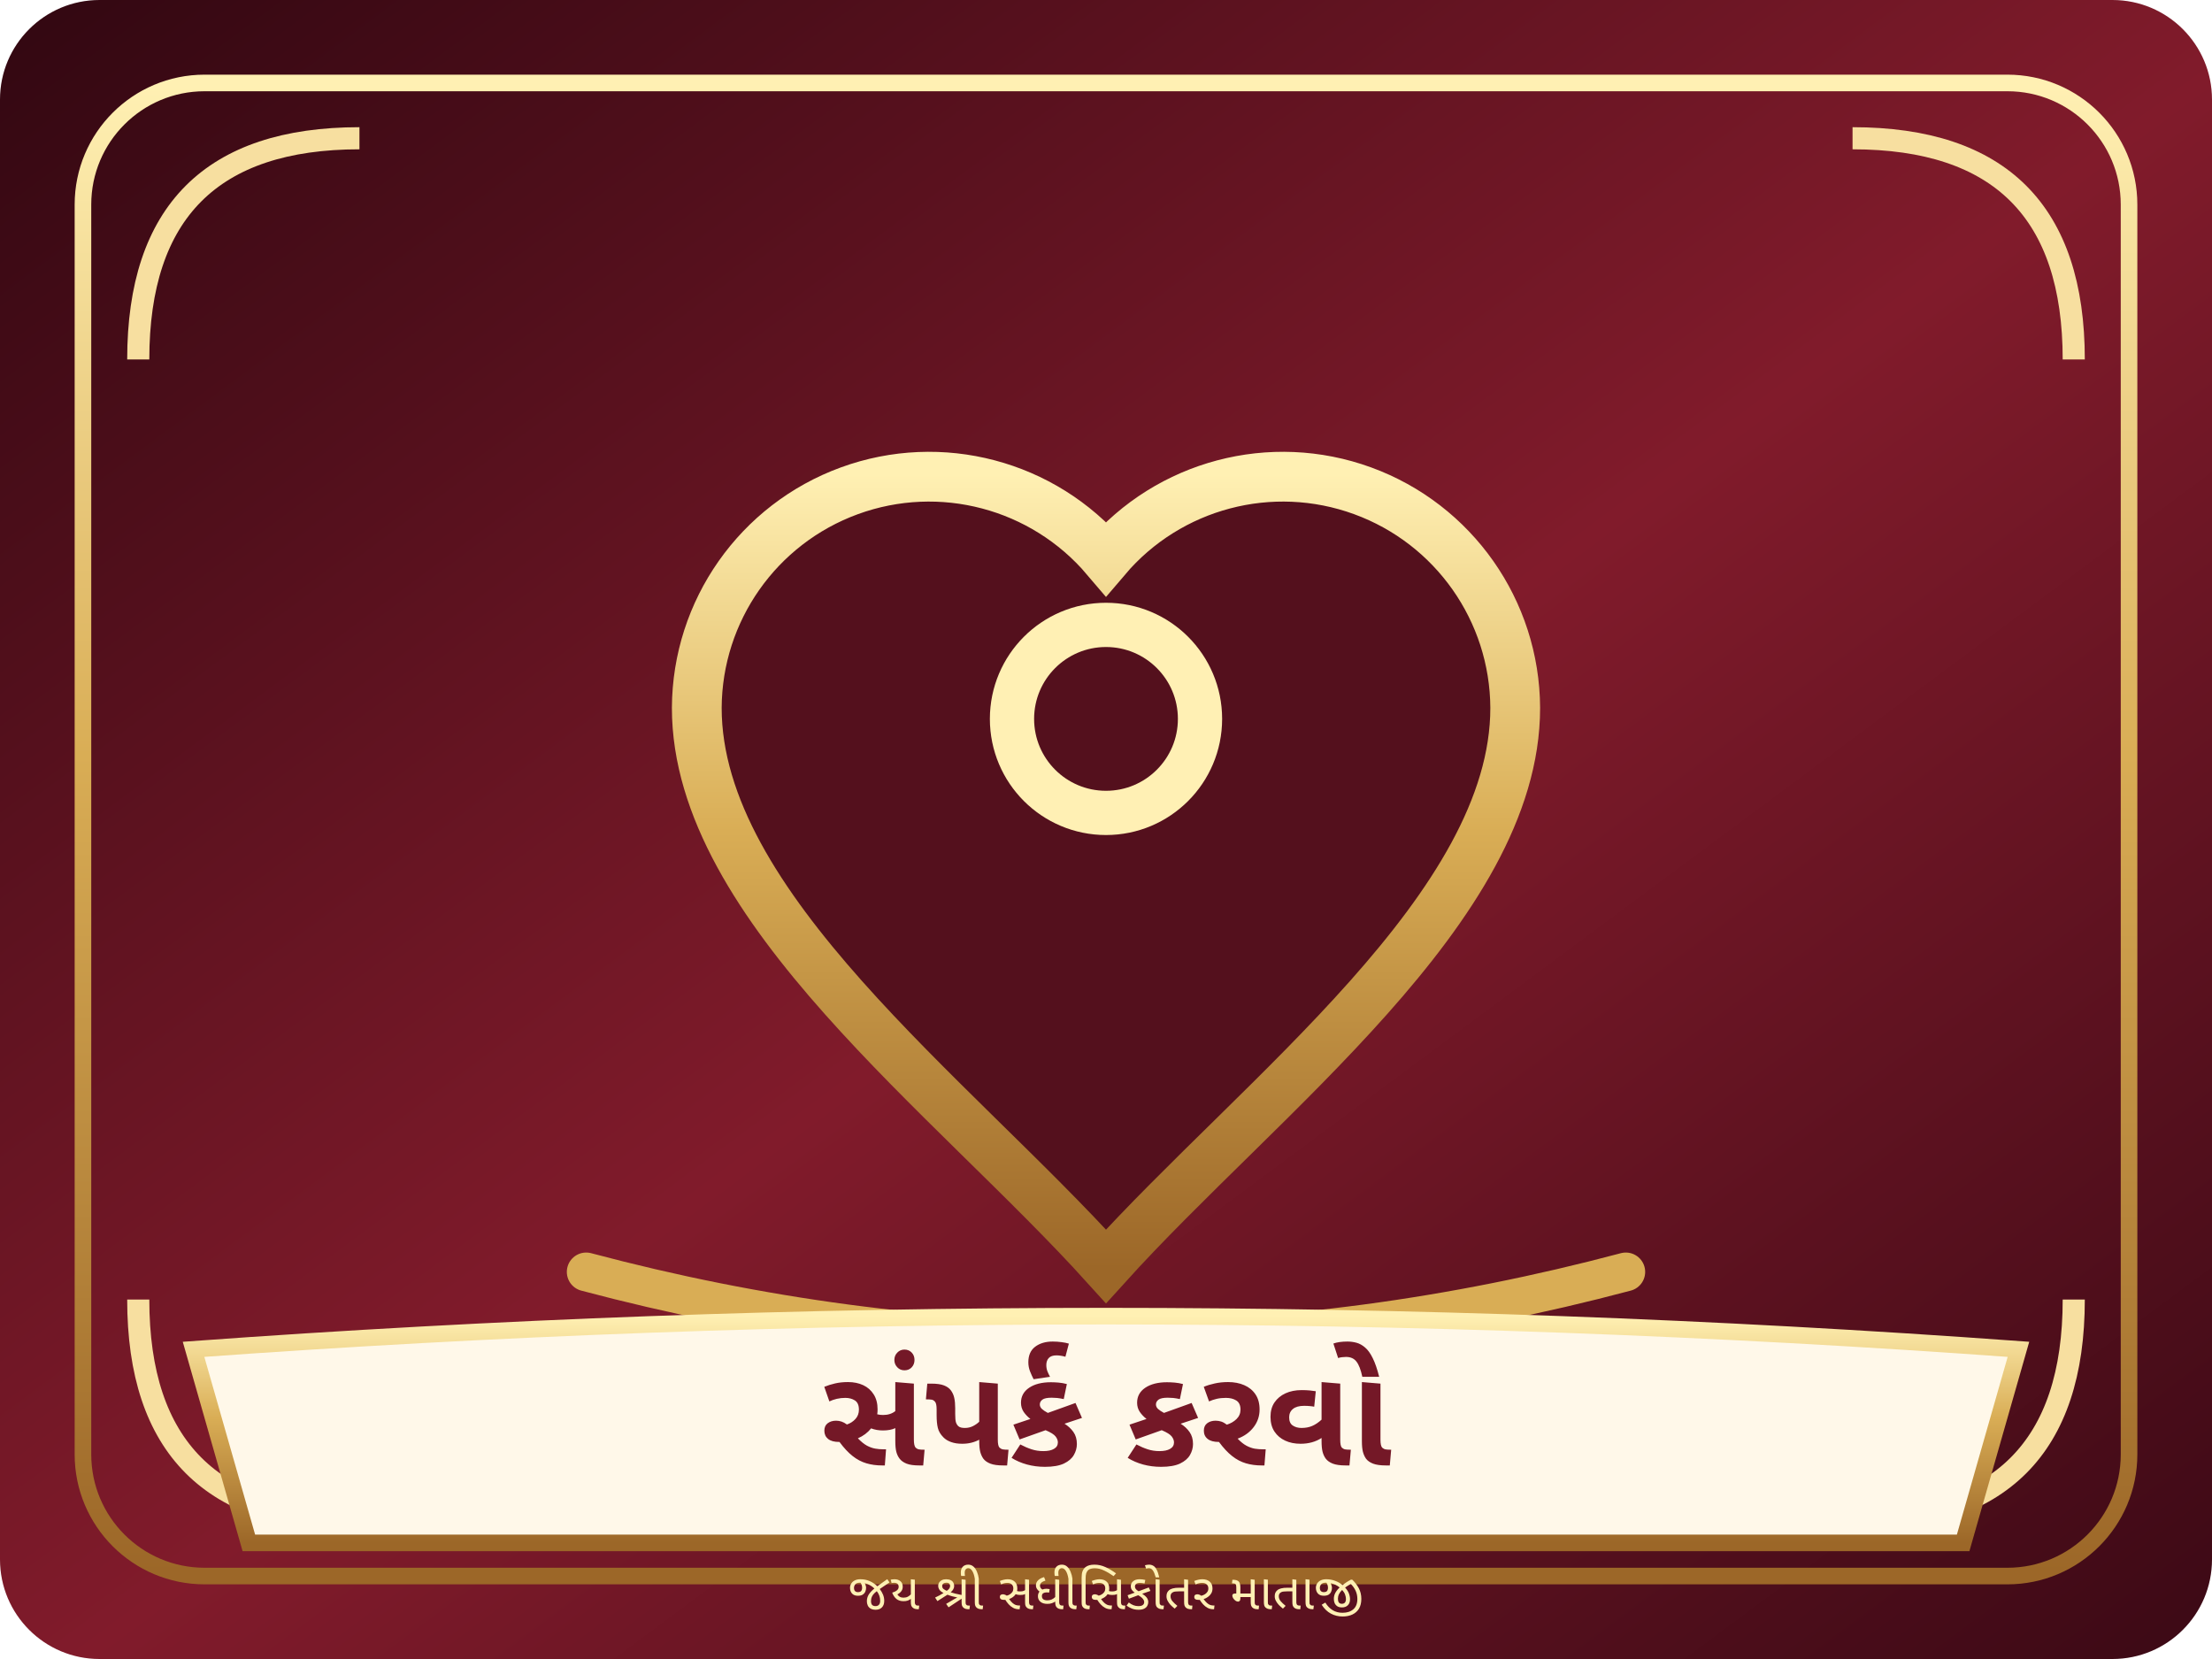
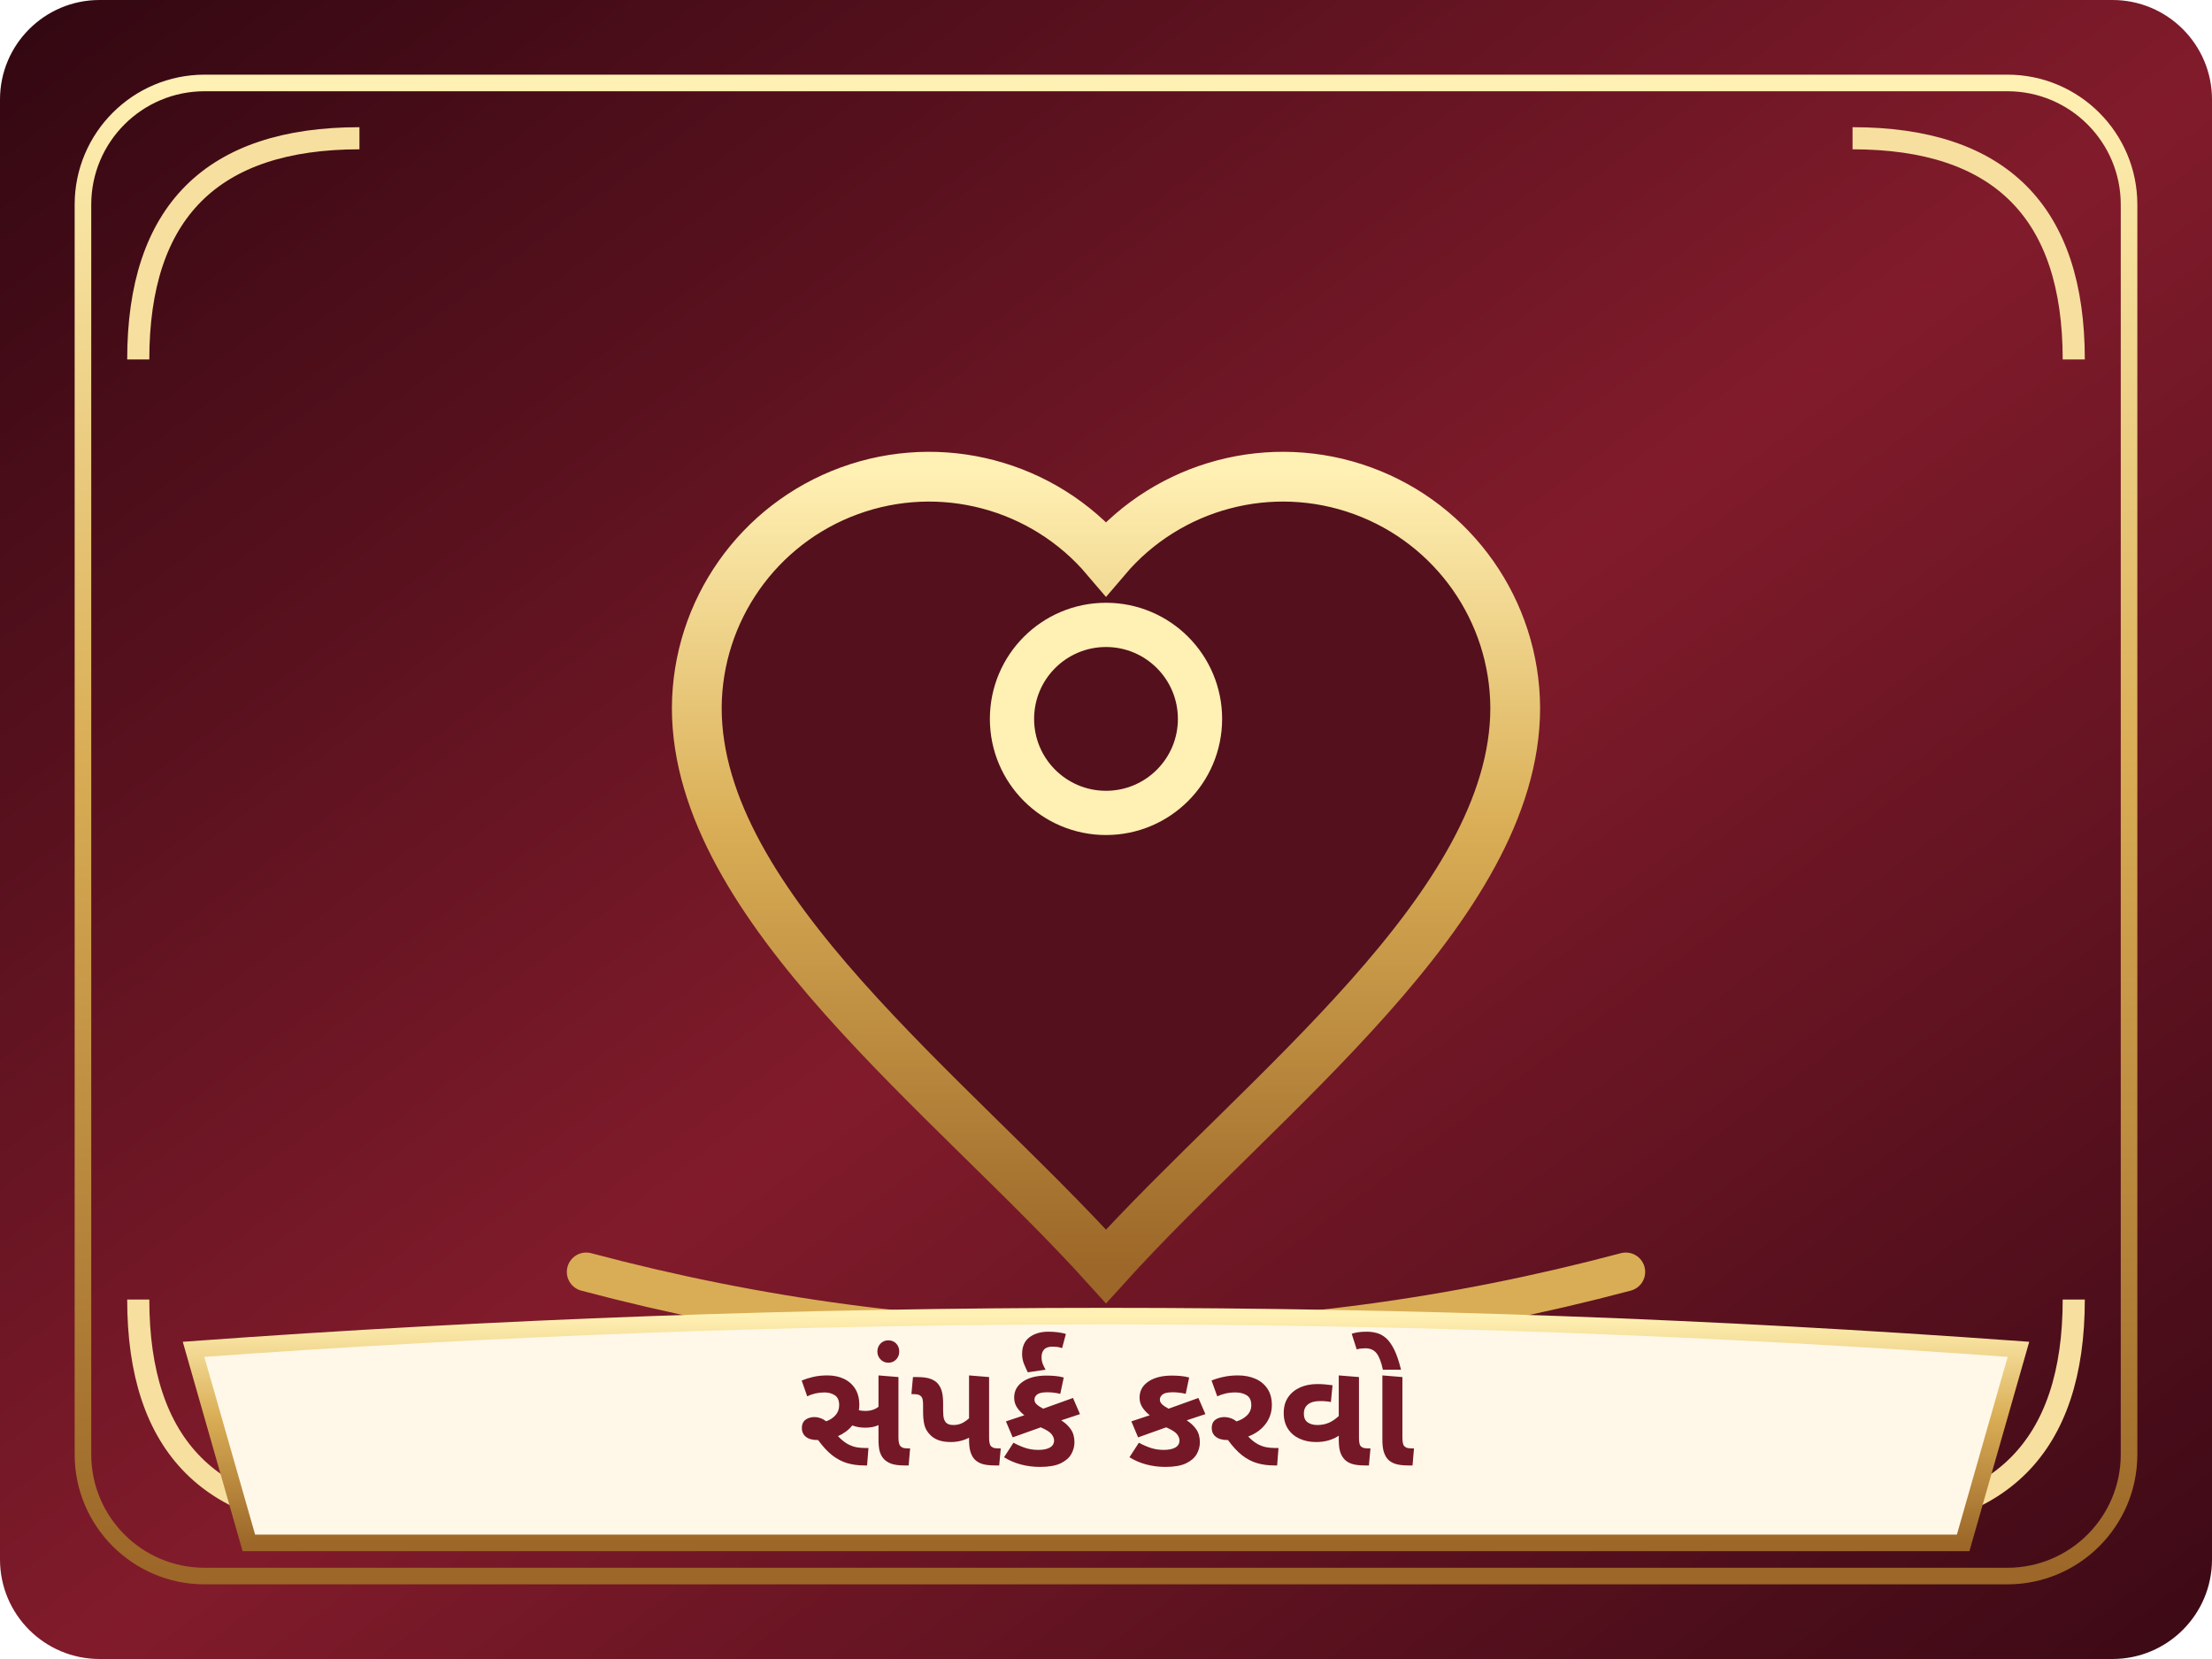
<svg xmlns="http://www.w3.org/2000/svg" viewBox="0 0 400 300" role="img" aria-label="સંપર્ક કરવો">
  <defs>
    <linearGradient id="bg" x1="0" y1="0" x2="1" y2="1">
      <stop stop-color="#310711" />
      <stop offset=".52" stop-color="#811b2b" />
      <stop offset="1" stop-color="#3b0915" />
    </linearGradient>
    <linearGradient id="gold" x1="0" y1="0" x2="0" y2="1">
      <stop stop-color="#fff0b3" />
      <stop offset=".45" stop-color="#d9ad55" />
      <stop offset="1" stop-color="#9c6728" />
    </linearGradient>
  </defs>
  <rect width="400" height="300" rx="18" fill="url(#bg)" />
  <rect x="15" y="15" width="370" height="270" rx="22" fill="none" stroke="url(#gold)" stroke-width="3" />
  <path d="M25 65 Q25 25 65 25 M335 25 Q375 25 375 65 M25 235 Q25 275 65 275 M335 275 Q375 275 375 235" fill="none" stroke="#f7dfa0" stroke-width="4" />
  <path d="M200 229 C172 198 126 164 126 128 A42 42 0 0 1 200 101 A42 42 0 0 1 274 128 C274 164 228 198 200 229Z" fill="#54101d" stroke="url(#gold)" stroke-width="9" />
  <circle cx="200" cy="130" r="17" fill="none" stroke="#fff0b4" stroke-width="8" />
  <path d="M106 230 Q200 255 294 230" fill="none" stroke="#d9ad55" stroke-width="7" stroke-linecap="round" />
  <path d="M35 244 Q200 232 365 244 L355 279 H45Z" fill="#fff8e9" stroke="url(#gold)" stroke-width="3" />
-   <text x="200" y="265" text-anchor="middle" font-family="Noto Sans Gujarati, Shruti, sans-serif" font-size="25" font-weight="700" fill="#741827">સંપર્ક કરવો</text>
-   <text x="200" y="291" text-anchor="middle" font-family="Noto Sans Gujarati, Shruti, sans-serif" font-size="9" fill="#fff0b4">જય શ્રી સધીસિકોતર માતાજી</text>
+   <text x="200" y="265" text-anchor="middle" font-family="Noto Sans Gujarati, Shruti, sans-serif" font-size="27" font-weight="700" fill="#741827">સંપર્ક કરવો</text>
</svg>
